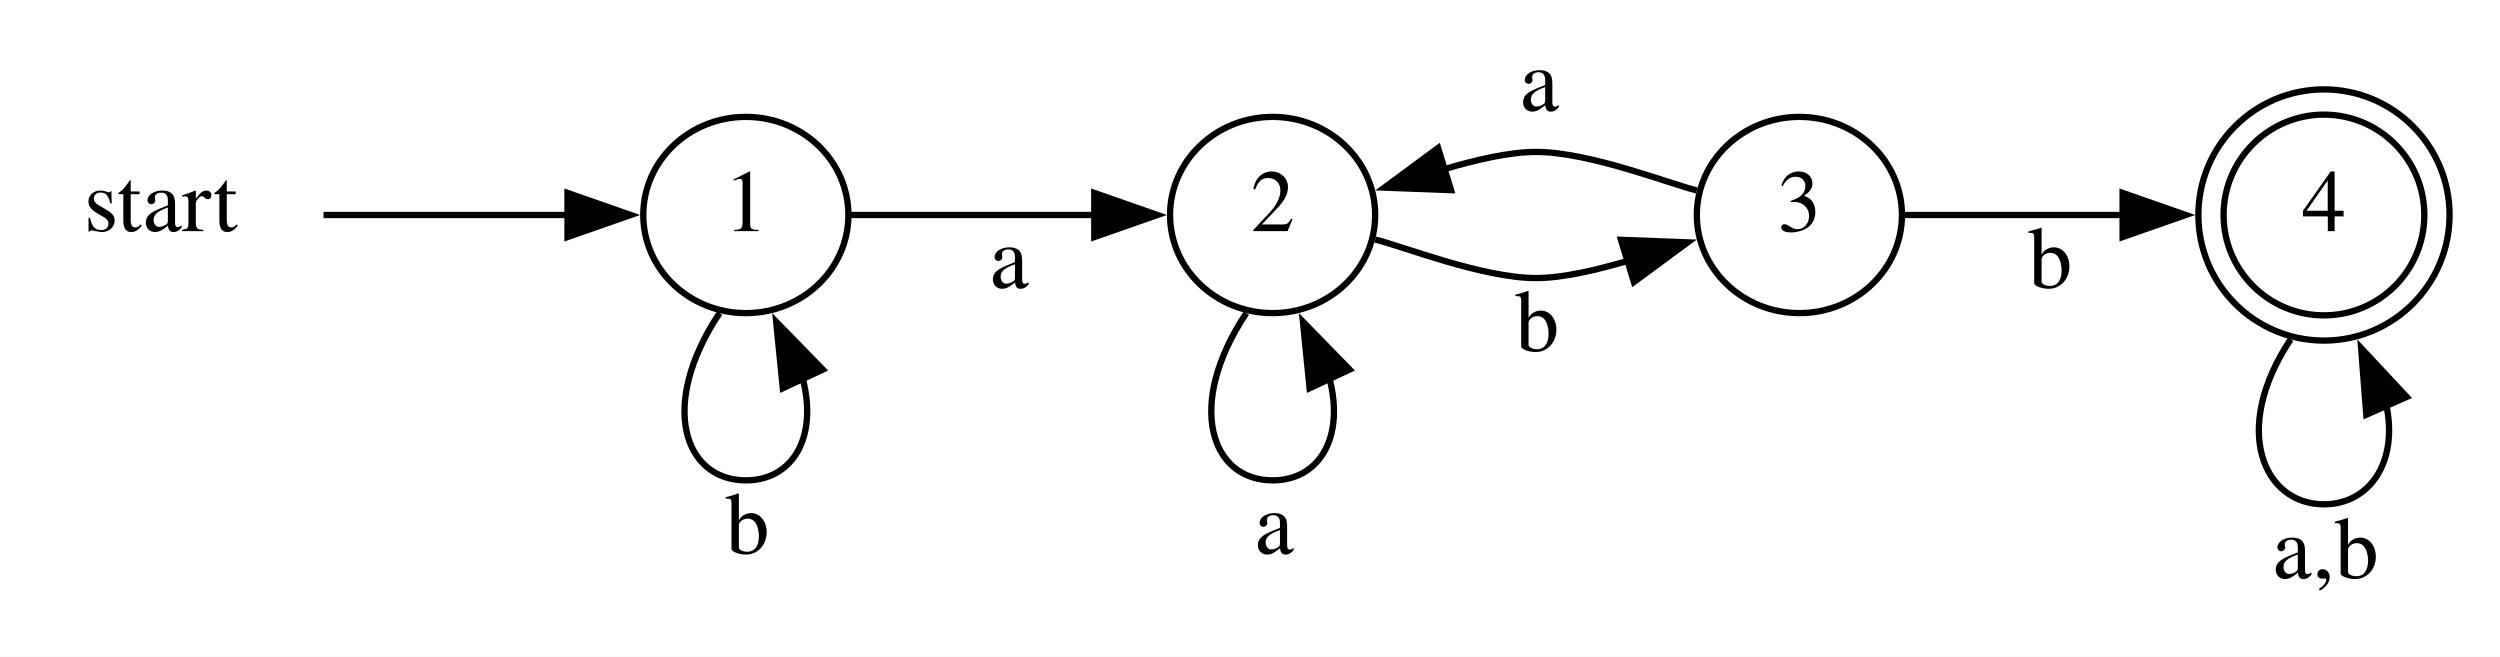
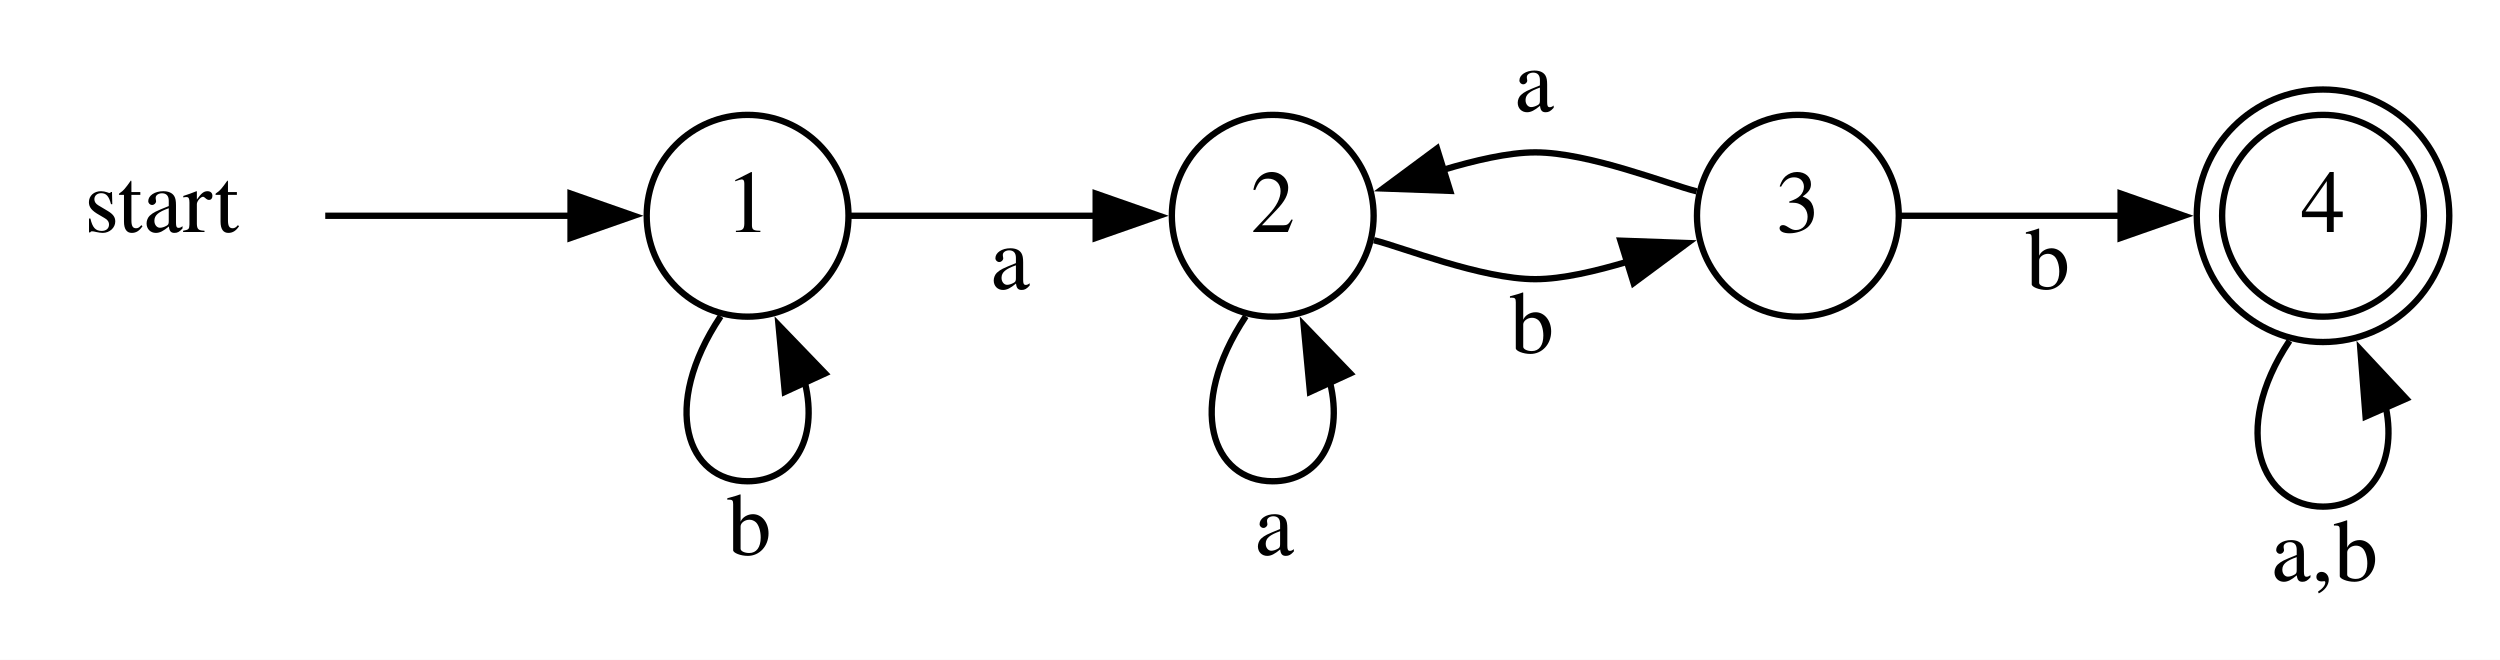
- <svg xmlns="http://www.w3.org/2000/svg" width="396.408" height="104.119" viewBox="0 0 396.408 104.119">
-   <g id="graph0" class="graph" transform="translate(25.5,34.08985) scale(1.0)">
-     <rect x="-25.5" y="-34.09" width="396.408" height="104.119" fill="white" />
+ <svg xmlns="http://www.w3.org/2000/svg" width="394.311" height="104.061" viewBox="0 0 394.311 104.061">
+   <g id="graph0" class="graph" transform="translate(25.5,34.03218) scale(1.0)">
+     <rect x="-25.5" y="-34.032" width="394.311" height="104.061" fill="white" />
    <g class="node" id="node0">
      <text x="0" y="0" text-anchor="middle" dominant-baseline="central" font-family="Times,serif" font-size="14">start</text>
    </g>
    <g class="node" id="node1">
-       <ellipse cx="92.763" cy="0" rx="16.263" ry="15.556" fill="none" stroke="black" />
-       <text x="92.763" y="0" text-anchor="middle" dominant-baseline="central" font-family="Times,serif" font-size="14">1</text>
+       <circle cx="92.414" cy="0" r="15.914" fill="none" stroke="black" />
+       <text x="92.414" y="0" text-anchor="middle" dominant-baseline="central" font-family="Times,serif" font-size="14">1</text>
    </g>
    <g class="node" id="node2">
-       <ellipse cx="176.29" cy="0" rx="16.263" ry="15.556" fill="none" stroke="black" />
-       <text x="176.29" y="0" text-anchor="middle" dominant-baseline="central" font-family="Times,serif" font-size="14">2</text>
+       <circle cx="175.241" cy="0" r="15.914" fill="none" stroke="black" />
+       <text x="175.241" y="0" text-anchor="middle" dominant-baseline="central" font-family="Times,serif" font-size="14">2</text>
    </g>
    <g class="node" id="node3">
-       <ellipse cx="259.817" cy="0" rx="16.263" ry="15.556" fill="none" stroke="black" />
-       <text x="259.817" y="0" text-anchor="middle" dominant-baseline="central" font-family="Times,serif" font-size="14">3</text>
+       <circle cx="258.069" cy="0" r="15.914" fill="none" stroke="black" />
+       <text x="258.069" y="0" text-anchor="middle" dominant-baseline="central" font-family="Times,serif" font-size="14">3</text>
    </g>
    <g class="node" id="node4">
-       <circle cx="342.995" cy="0" r="15.914" fill="none" stroke="black" />
-       <circle cx="342.995" cy="0" r="19.914" fill="none" stroke="black" />
-       <text x="342.995" y="0" text-anchor="middle" dominant-baseline="central" font-family="Times,serif" font-size="14">4</text>
+       <circle cx="340.897" cy="0" r="15.914" fill="none" stroke="black" />
+       <circle cx="340.897" cy="0" r="19.914" fill="none" stroke="black" />
+       <text x="340.897" y="0" text-anchor="middle" dominant-baseline="central" font-family="Times,serif" font-size="14">4</text>
    </g>
    <g class="edge" id="edge1">
-       <line x1="25.8" y1="0" x2="64.486" y2="3.462933785811528e-15" stroke="black" />
-       <polygon points="74.486,2.238286986664175e-15 64.486,3.5 64.486,-3.5 74.486,2.238286986664175e-15" fill="black" stroke="black" />
+       <line x1="25.8" y1="0" x2="64.486" y2="3.420117010318903e-15" stroke="black" />
+       <polygon points="74.486,2.19547021117155e-15 64.486,3.5 64.486,-3.5 74.486,2.19547021117155e-15" fill="black" stroke="black" />
    </g>
    <g class="edge" id="edge2">
-       <line x1="109.327" y1="0" x2="148.013" y2="3.462933785811528e-15" stroke="black" />
-       <polygon points="158.013,2.238286986664175e-15 148.013,3.5 148.013,-3.5 158.013,2.238286986664175e-15" fill="black" stroke="black" />
-       <text x="134.527" y="9" text-anchor="middle" dominant-baseline="central" font-family="Times,serif" font-size="14">a</text>
+       <line x1="108.628" y1="0" x2="147.314" y2="3.420117010318903e-15" stroke="black" />
+       <polygon points="157.314,2.19547021117155e-15 147.314,3.5 147.314,-3.5 157.314,2.19547021117155e-15" fill="black" stroke="black" />
+       <text x="133.828" y="9" text-anchor="middle" dominant-baseline="central" font-family="Times,serif" font-size="14">a</text>
    </g>
    <g class="edge" id="edge3">
-       <path d="M 192.553 3.894 C 196.803 4.912 209.554 10 218.054 10 C 222.355 10 227.744 8.697 232.57 7.278" fill="none" stroke="black" />
-       <polygon points="242.108,4.34 233.582,10.629 231.521,3.939 242.108,4.34" fill="black" stroke="black" />
-       <text x="218.235" y="19.032" text-anchor="middle" dominant-baseline="central" font-family="Times,serif" font-size="14">b</text>
+       <path d="M 191.197 3.853 C 195.44 4.877 208.169 10 216.655 10 C 220.941 10 226.308 8.694 231.119 7.268" fill="none" stroke="black" />
+       <polygon points="240.668,4.302 232.157,10.611 230.08,3.926 240.668,4.302" fill="black" stroke="black" />
+       <text x="216.111" y="19.091" text-anchor="middle" dominant-baseline="central" font-family="Times,serif" font-size="14">b</text>
    </g>
    <g class="edge" id="edge4">
-       <path d="M 243.554 -3.894 C 239.304 -4.912 226.554 -10 218.054 -10 C 213.753 -10 208.363 -8.697 203.538 -7.278" fill="none" stroke="black" />
-       <polygon points="194,-4.34 202.526,-10.629 204.587,-3.939 194,-4.34" fill="black" stroke="black" />
-       <text x="218.598" y="-19.09" text-anchor="middle" dominant-baseline="central" font-family="Times,serif" font-size="14">a</text>
+       <path d="M 242.114 -3.853 C 237.871 -4.877 225.142 -10 216.655 -10 C 212.37 -10 207.002 -8.694 202.192 -7.268" fill="none" stroke="black" />
+       <polygon points="192.642,-4.302 201.154,-10.611 203.23,-3.926 192.642,-4.302" fill="black" stroke="black" />
+       <text x="216.474" y="-19.032" text-anchor="middle" dominant-baseline="central" font-family="Times,serif" font-size="14">a</text>
    </g>
    <g class="edge" id="edge5">
-       <line x1="276.381" y1="0" x2="311.067" y2="3.9099757299778445e-15" stroke="black" />
-       <polygon points="321.067,2.6853289308304915e-15 311.067,3.5 311.067,-3.5 321.067,2.6853289308304915e-15" fill="black" stroke="black" />
-       <text x="299.581" y="9" text-anchor="middle" dominant-baseline="central" font-family="Times,serif" font-size="14">b</text>
+       <line x1="274.283" y1="0" x2="308.969" y2="3.9099757299778445e-15" stroke="black" />
+       <polygon points="318.969,2.6853289308304915e-15 308.969,3.5 308.969,-3.5 318.969,2.6853289308304915e-15" fill="black" stroke="black" />
+       <text x="297.483" y="9" text-anchor="middle" dominant-baseline="central" font-family="Times,serif" font-size="14">b</text>
    </g>
    <g class="edge" id="edge6">
-       <path d="M 88.596 15.552 C 78.838 30.189 83.005 42.078 92.763 42.078 C 100.053 42.078 104.222 35.444 101.798 25.986" fill="none" stroke="black" />
-       <polygon points="97.571,16.924 104.97,24.507 98.626,27.466 97.571,16.924" fill="black" stroke="black" />
-       <text x="93.02" y="51.143" text-anchor="middle" dominant-baseline="central" font-family="Times,serif" font-size="14">b</text>
+       <path d="M 88.166 15.855 C 78.617 30.177 82.866 41.876 92.414 41.876 C 99.489 41.876 103.654 35.452 101.452 26.297" fill="none" stroke="black" />
+       <polygon points="97.293,17.23 104.644,24.86 98.281,27.779 97.293,17.23" fill="black" stroke="black" />
+       <text x="92.668" y="50.941" text-anchor="middle" dominant-baseline="central" font-family="Times,serif" font-size="14">b</text>
    </g>
    <g class="edge" id="edge7">
-       <path d="M 172.123 15.552 C 162.365 30.189 166.532 42.078 176.29 42.078 C 183.58 42.078 187.749 35.444 185.325 25.986" fill="none" stroke="black" />
-       <polygon points="181.097,16.924 188.497,24.507 182.153,27.466 181.097,16.924" fill="black" stroke="black" />
-       <text x="176.547" y="51.143" text-anchor="middle" dominant-baseline="central" font-family="Times,serif" font-size="14">a</text>
+       <path d="M 170.993 15.855 C 161.445 30.177 165.693 41.876 175.241 41.876 C 182.317 41.876 186.482 35.452 184.28 26.297" fill="none" stroke="black" />
+       <polygon points="180.121,17.23 187.471,24.86 181.109,27.779 180.121,17.23" fill="black" stroke="black" />
+       <text x="175.496" y="50.941" text-anchor="middle" dominant-baseline="central" font-family="Times,serif" font-size="14">a</text>
    </g>
    <g class="edge" id="edge8">
-       <path d="M 337.711 19.718 C 328.163 34.041 333.446 45.876 342.995 45.876 C 350.051 45.876 354.778 39.412 352.911 30.258" fill="none" stroke="black" />
-       <polygon points="348.887,21.104 356.115,28.85 349.707,31.667 348.887,21.104" fill="black" stroke="black" />
-       <text x="343.251" y="55.029" text-anchor="middle" dominant-baseline="central" font-family="Times,serif" font-size="14">a,b</text>
+       <path d="M 335.613 19.718 C 326.065 34.041 331.349 45.876 340.897 45.876 C 347.953 45.876 352.68 39.412 350.813 30.258" fill="none" stroke="black" />
+       <polygon points="346.789,21.104 354.018,28.85 347.609,31.667 346.789,21.104" fill="black" stroke="black" />
+       <text x="341.153" y="55.029" text-anchor="middle" dominant-baseline="central" font-family="Times,serif" font-size="14">a,b</text>
    </g>
  </g>
</svg>
